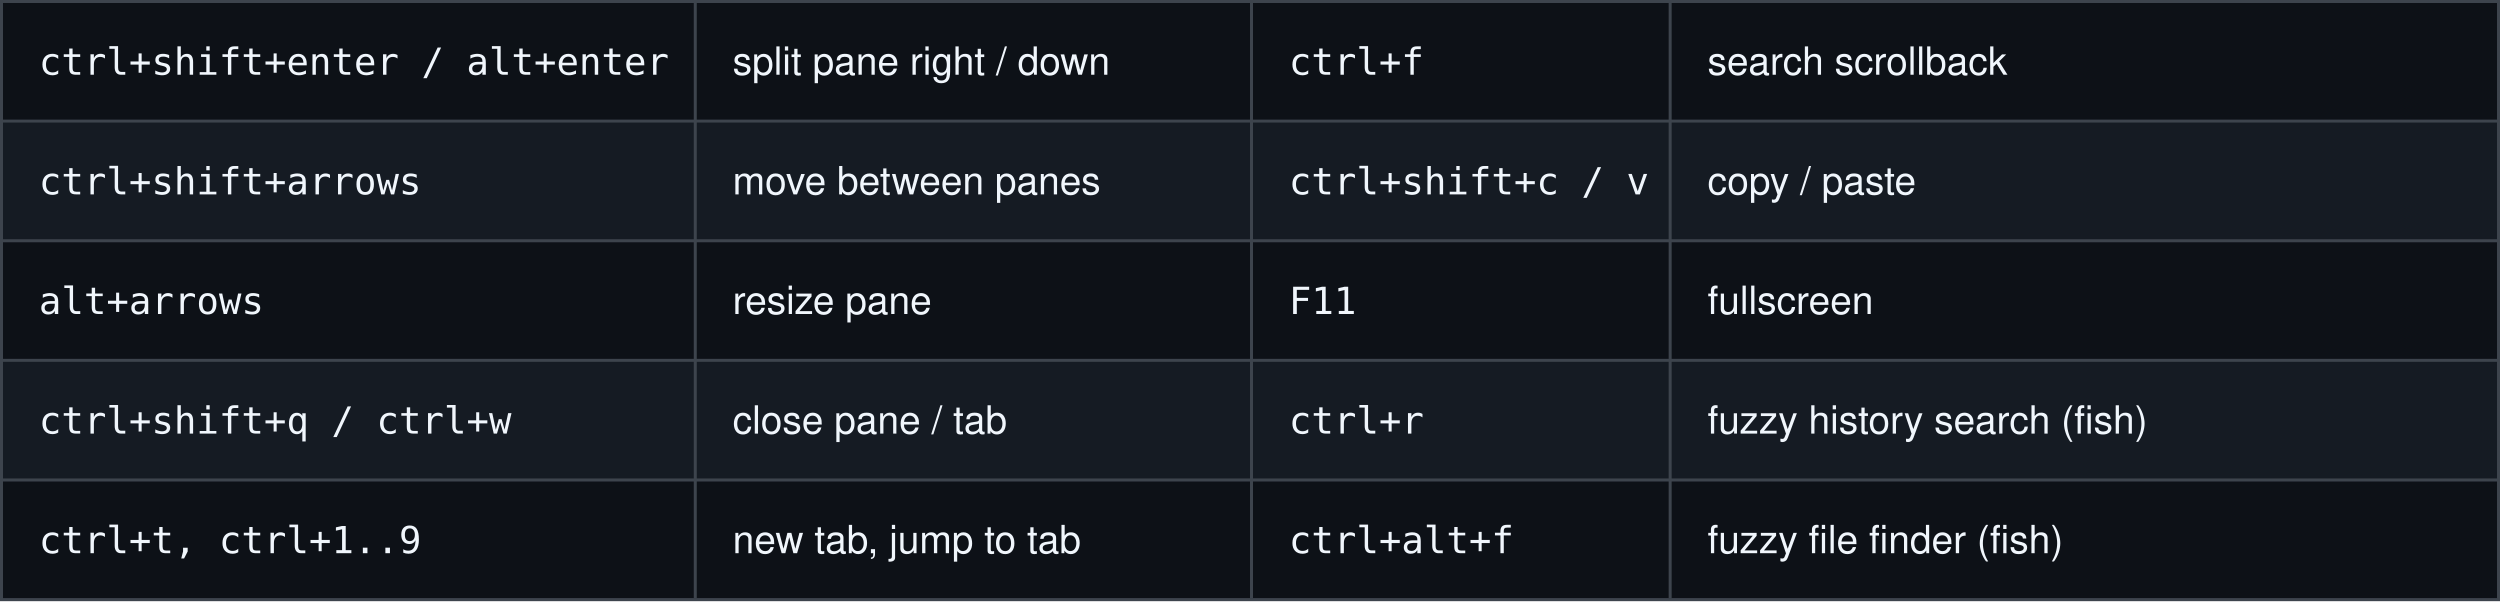
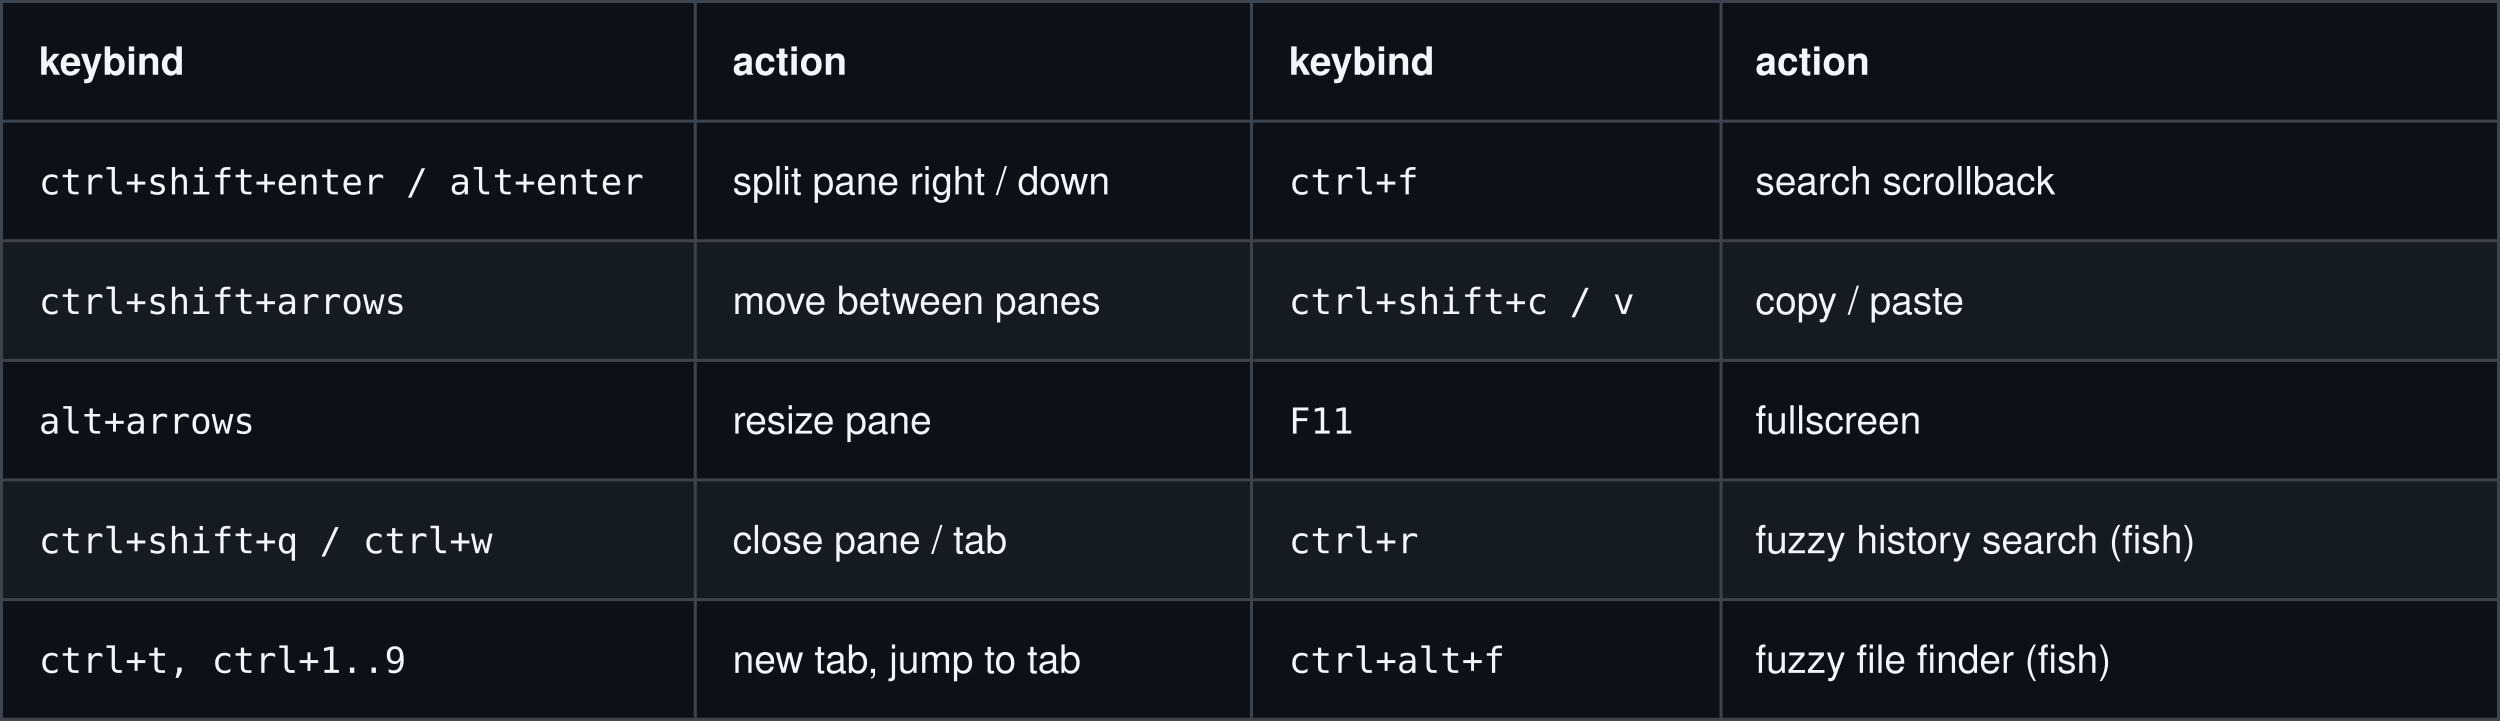
- <svg xmlns="http://www.w3.org/2000/svg" width="836" height="201" viewBox="0 0 836 201" role="img" aria-label="keybindings">
-   <rect x="0" y="0" width="836" height="201" fill="#0d1117" />
-   <rect x="1" y="41" width="834" height="40" fill="#151b23" />
-   <rect x="1" y="121" width="834" height="40" fill="#151b23" />
+ <svg xmlns="http://www.w3.org/2000/svg" width="836" height="241" viewBox="0 0 836 241" role="img" aria-label="keybinds">
+   <rect x="0" y="0" width="836" height="241" fill="#0d1117" />
+   <rect x="1" y="81" width="834" height="40" fill="#151b23" />
+   <rect x="1" y="161" width="834" height="40" fill="#151b23" />
  <g stroke="#3d444d">
-     <rect x="0.5" y="0.5" width="835" height="200" fill="none" />
+     <rect x="0.5" y="0.5" width="835" height="240" fill="none" />
    <line x1="1" y1="40.5" x2="835" y2="40.5" />
    <line x1="1" y1="80.5" x2="835" y2="80.5" />
    <line x1="1" y1="120.5" x2="835" y2="120.5" />
    <line x1="1" y1="160.5" x2="835" y2="160.5" />
-     <line x1="232.5" y1="1" x2="232.5" y2="200" />
-     <line x1="418.5" y1="1" x2="418.5" y2="200" />
-     <line x1="558.5" y1="1" x2="558.5" y2="200" />
+     <line x1="1" y1="200.5" x2="835" y2="200.5" />
+     <line x1="232.5" y1="1" x2="232.5" y2="240" />
+     <line x1="418.5" y1="1" x2="418.5" y2="240" />
+     <line x1="575.5" y1="1" x2="575.5" y2="240" />
  </g>
-   <g font-size="12.5" font-family="ui-monospace, SFMono-Regular, Menlo, Consolas, monospace" fill="#f0f6fc">
-     <text x="13" y="25">ctrl+shift+enter / alt+enter</text>
-     <text x="13" y="65">ctrl+shift+arrows</text>
-     <text x="13" y="105">alt+arrows</text>
-     <text x="13" y="145">ctrl+shift+q / ctrl+w</text>
-     <text x="13" y="185">ctrl+t, ctrl+1..9</text>
-     <text x="431" y="25">ctrl+f</text>
-     <text x="431" y="65">ctrl+shift+c / v</text>
-     <text x="431" y="105">F11</text>
-     <text x="431" y="145">ctrl+r</text>
-     <text x="431" y="185">ctrl+alt+f</text>
+   <g font-size="13" font-weight="600" font-family="-apple-system, 'Segoe UI', Helvetica, Arial, sans-serif" fill="#f0f6fc">
+     <text x="13" y="25">keybind</text>
+     <text x="245" y="25">action</text>
+     <text x="431" y="25">keybind</text>
+     <text x="587" y="25">action</text>
+   </g>
+   <g font-size="12" font-family="ui-monospace, SFMono-Regular, Menlo, Consolas, monospace" fill="#f0f6fc">
+     <text x="13" y="65" textLength="206" lengthAdjust="spacingAndGlyphs">ctrl+shift+enter / alt+enter</text>
+     <text x="13" y="105" textLength="126" lengthAdjust="spacingAndGlyphs">ctrl+shift+arrows</text>
+     <text x="13" y="145" textLength="74" lengthAdjust="spacingAndGlyphs">alt+arrows</text>
+     <text x="13" y="185" textLength="155" lengthAdjust="spacingAndGlyphs">ctrl+shift+q / ctrl+w</text>
+     <text x="13" y="225" textLength="126" lengthAdjust="spacingAndGlyphs">ctrl+t, ctrl+1..9</text>
+     <text x="431" y="65" textLength="45" lengthAdjust="spacingAndGlyphs">ctrl+f</text>
+     <text x="431" y="105" textLength="118" lengthAdjust="spacingAndGlyphs">ctrl+shift+c / v</text>
+     <text x="431" y="145" textLength="24" lengthAdjust="spacingAndGlyphs">F11</text>
+     <text x="431" y="185" textLength="45" lengthAdjust="spacingAndGlyphs">ctrl+r</text>
+     <text x="431" y="225" textLength="74" lengthAdjust="spacingAndGlyphs">ctrl+alt+f</text>
  </g>
  <g font-size="13" font-family="-apple-system, 'Segoe UI', Helvetica, Arial, sans-serif" fill="#f0f6fc">
-     <text x="245" y="25">split pane right / down</text>
-     <text x="245" y="65">move between panes</text>
-     <text x="245" y="105">resize pane</text>
-     <text x="245" y="145">close pane / tab</text>
-     <text x="245" y="185">new tab, jump to tab</text>
-     <text x="571" y="25">search scrollback</text>
-     <text x="571" y="65">copy / paste</text>
-     <text x="571" y="105">fullscreen</text>
-     <text x="571" y="145">fuzzy history search (fish)</text>
-     <text x="571" y="185">fuzzy file finder (fish)</text>
+     <text x="245" y="65">split pane right / down</text>
+     <text x="245" y="105">move between panes</text>
+     <text x="245" y="145">resize pane</text>
+     <text x="245" y="185">close pane / tab</text>
+     <text x="245" y="225">new tab, jump to tab</text>
+     <text x="587" y="65">search scrollback</text>
+     <text x="587" y="105">copy / paste</text>
+     <text x="587" y="145">fullscreen</text>
+     <text x="587" y="185">fuzzy history search (fish)</text>
+     <text x="587" y="225">fuzzy file finder (fish)</text>
  </g>
</svg>
